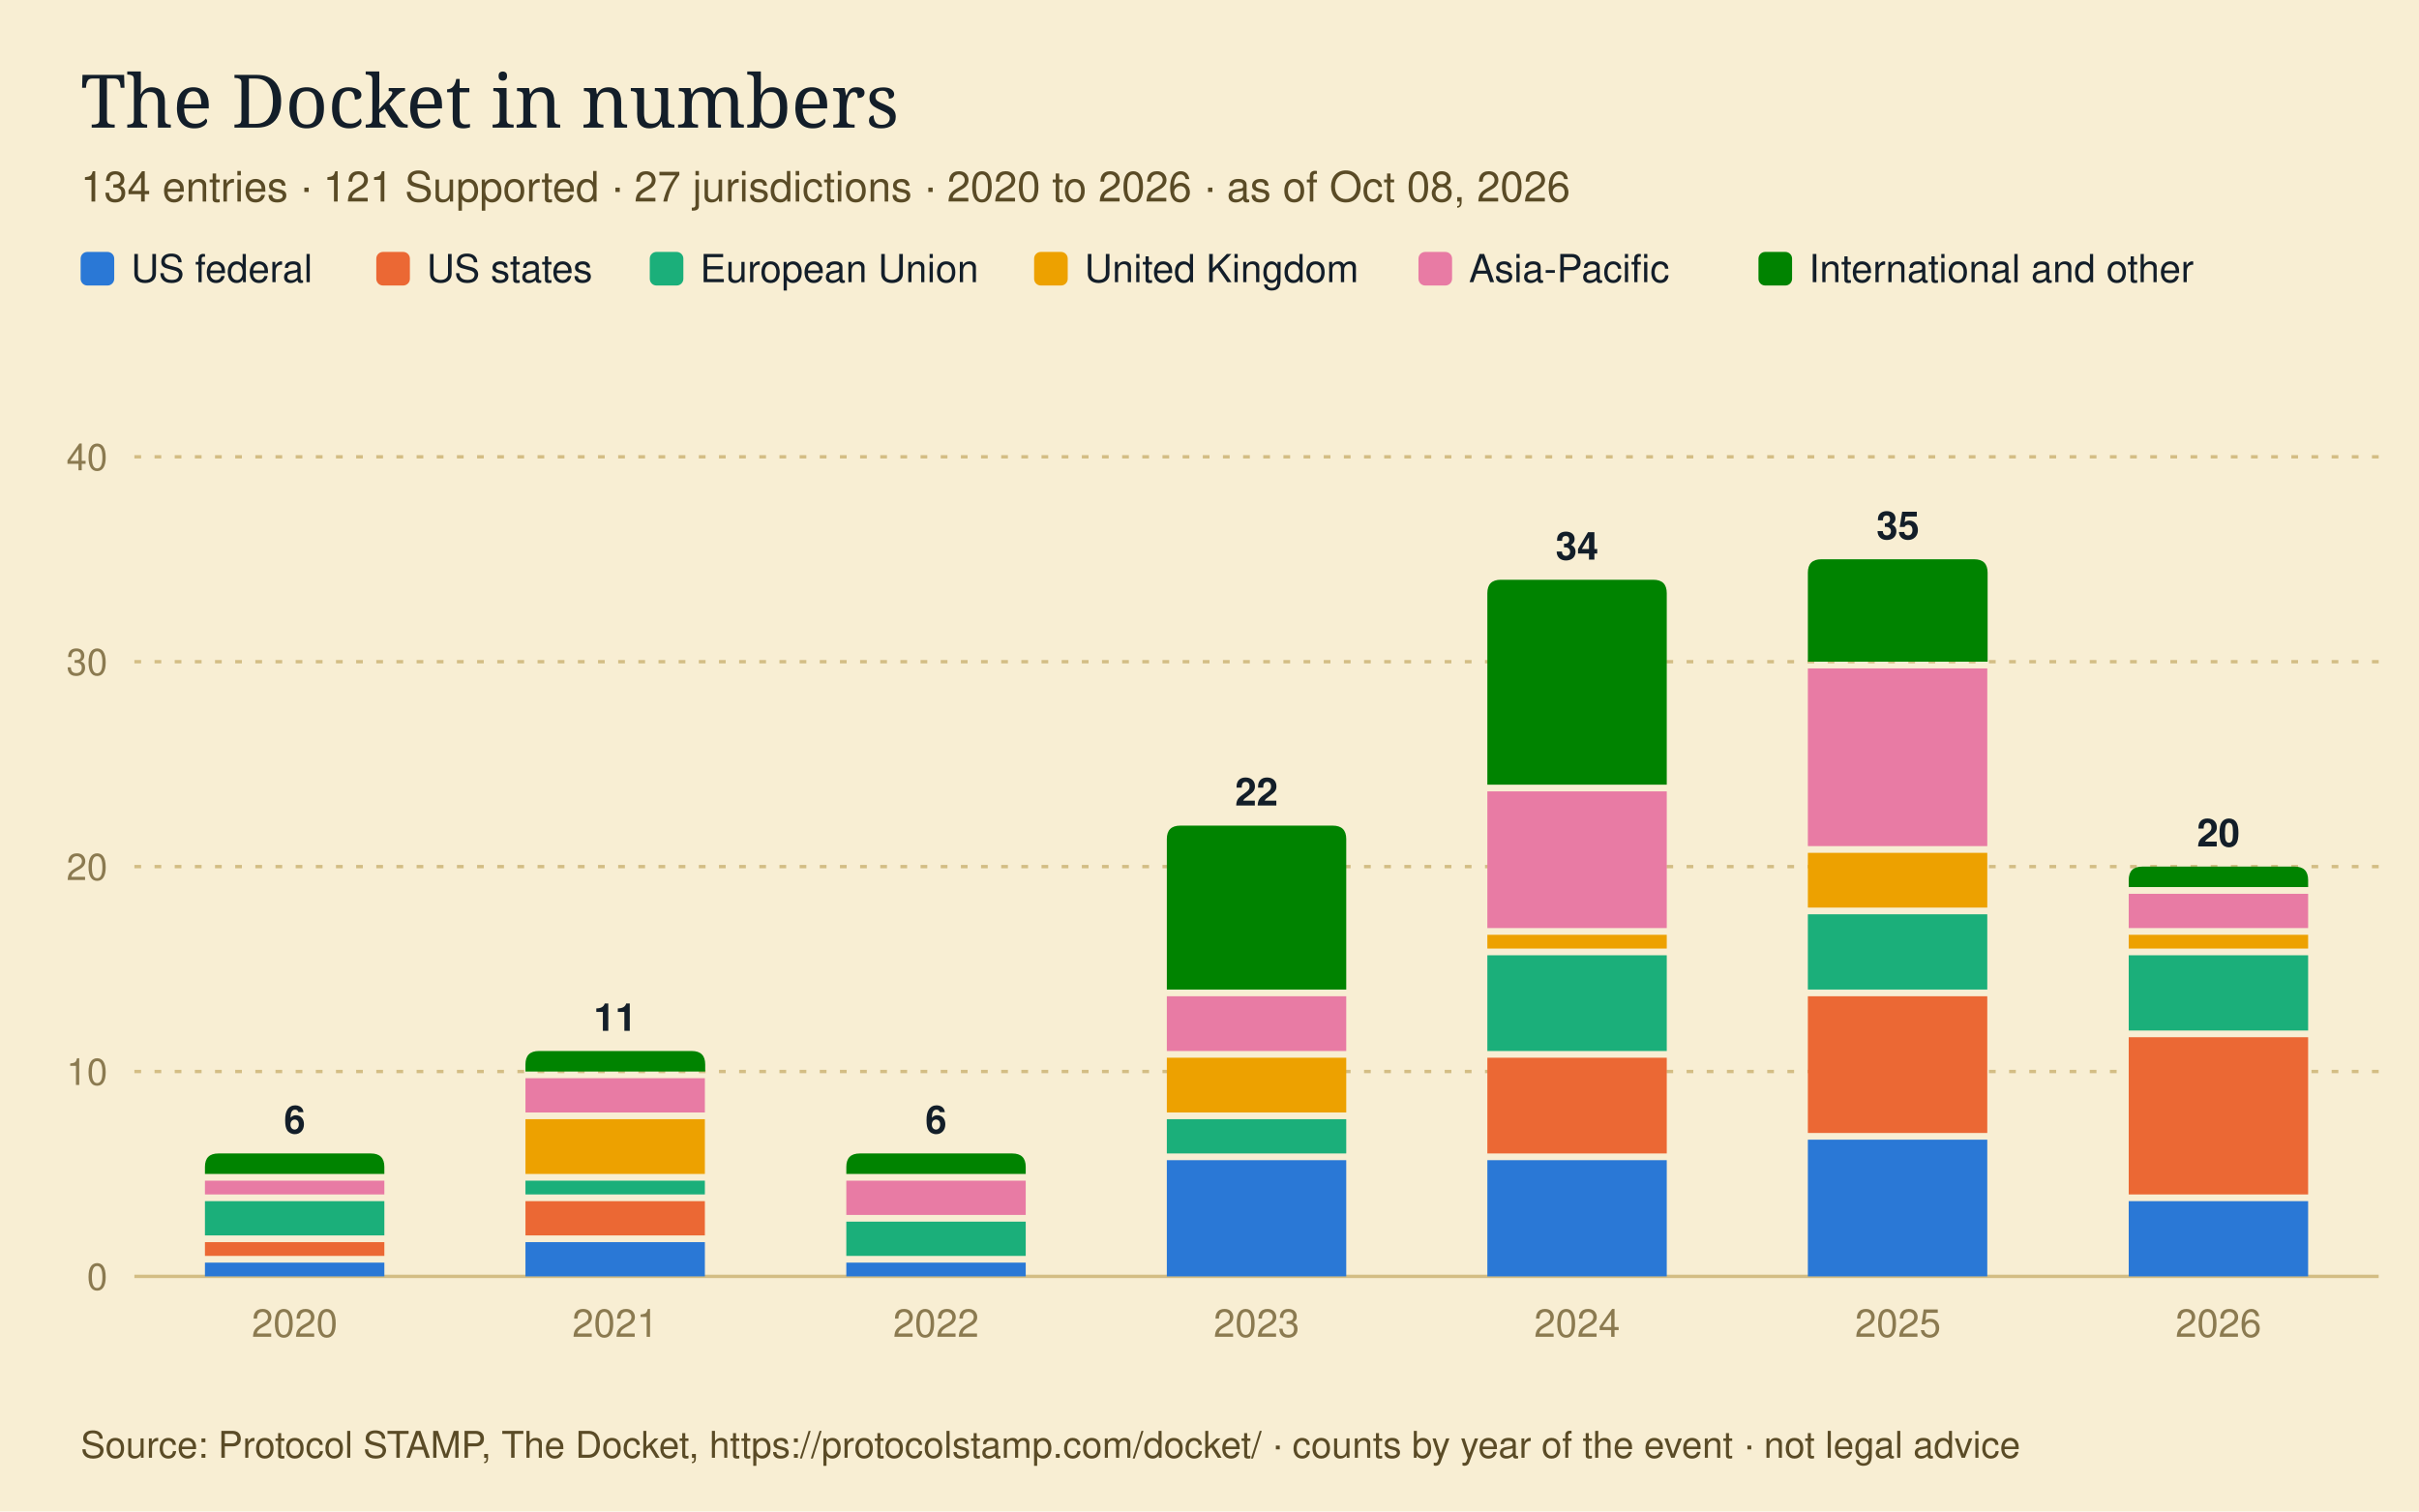
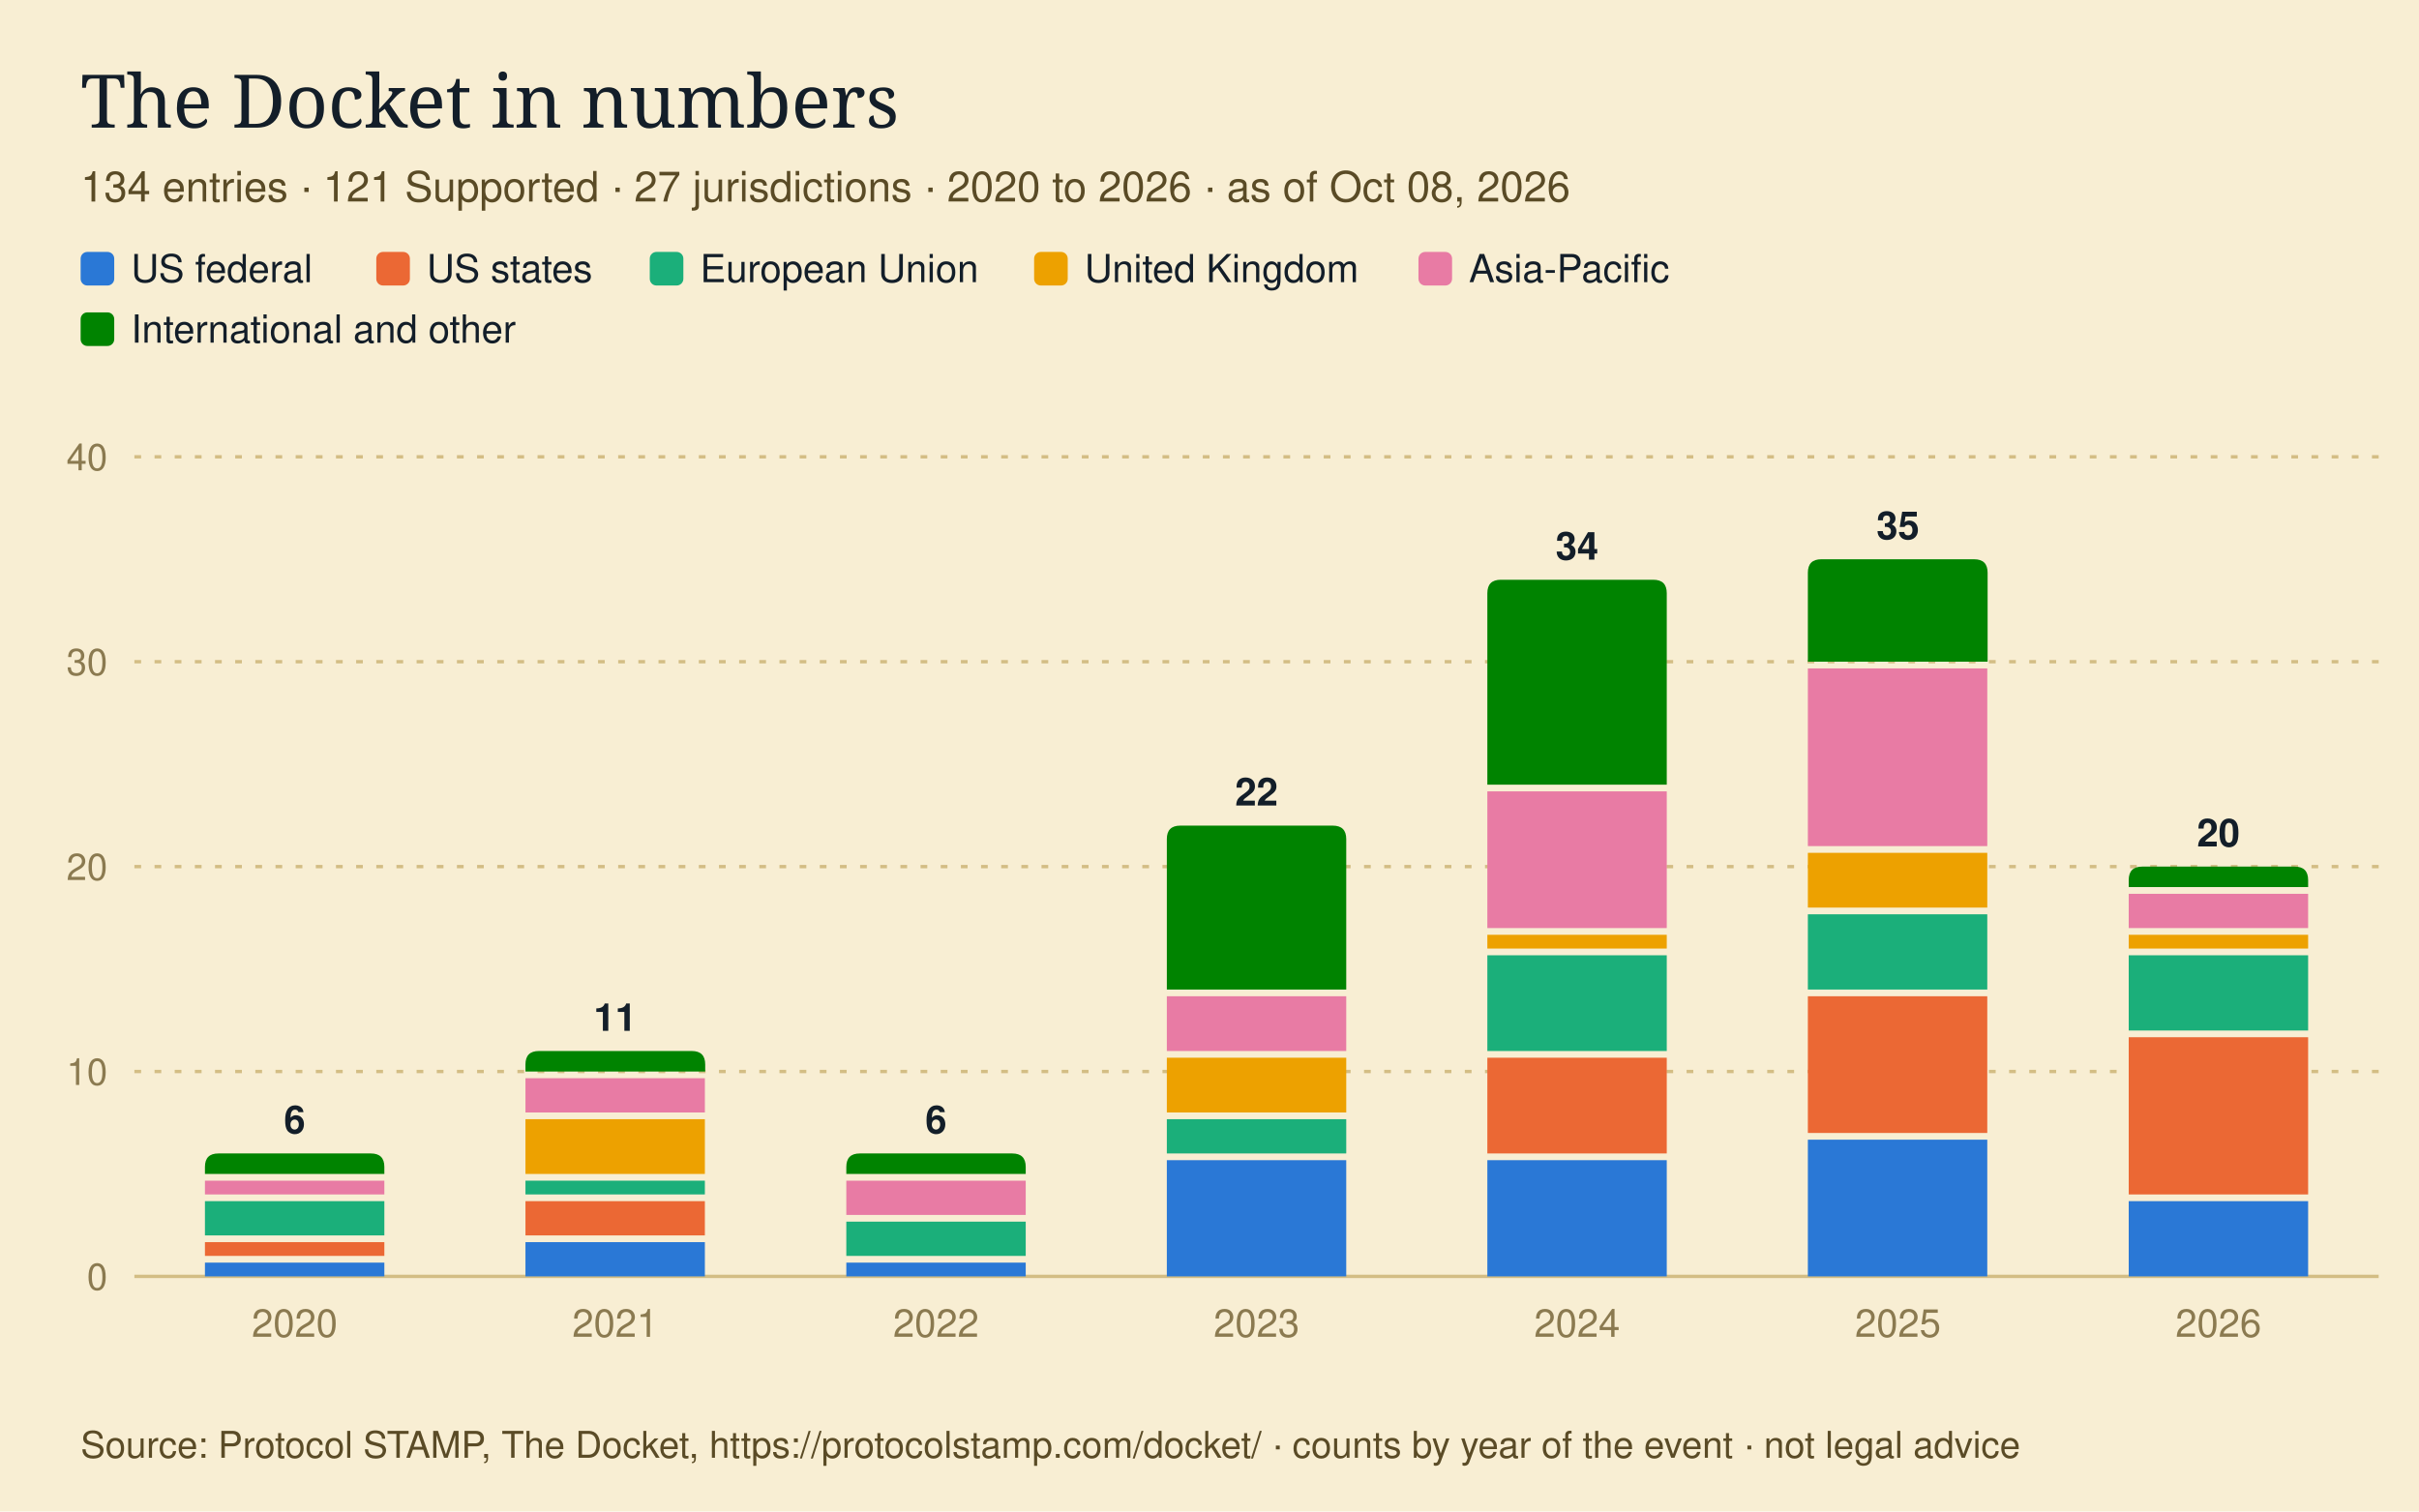
<svg xmlns="http://www.w3.org/2000/svg" viewBox="0 0 720 450" width="720" height="450" role="img" aria-labelledby="t d" font-family="IBM Plex Sans, Helvetica, Arial, sans-serif">
  <rect width="720" height="450" fill="#F8EED3" />
  <text x="24" y="38" font-size="22" font-family="IBM Plex Serif, Georgia, serif" fill="#131E29">The Docket in numbers</text>
  <text x="24" y="60" font-size="12.5" fill="#5A4B26">134 entries · 121 Supported · 27 jurisdictions · 2020 to 2026 · as of Oct 08, 2026</text>
  <rect x="24" y="75" width="10" height="10" rx="2" fill="#2a78d6" />
  <text x="39" y="84" font-size="11.5" fill="#131E29">US federal</text>
  <rect x="112.0" y="75" width="10" height="10" rx="2" fill="#eb6834" />
  <text x="127.0" y="84" font-size="11.5" fill="#131E29">US states</text>
  <rect x="193.4" y="75" width="10" height="10" rx="2" fill="#1baf7a" />
  <text x="208.4" y="84" font-size="11.5" fill="#131E29">European Union</text>
  <rect x="307.8" y="75" width="10" height="10" rx="2" fill="#eda100" />
  <text x="322.8" y="84" font-size="11.5" fill="#131E29">United Kingdom</text>
  <rect x="422.2" y="75" width="10" height="10" rx="2" fill="#e87ba4" />
  <text x="437.2" y="84" font-size="11.5" fill="#131E29">Asia-Pacific</text>
-   <rect x="523.4" y="75" width="10" height="10" rx="2" fill="#008300" />
-   <text x="538.4" y="84" font-size="11.5" fill="#131E29">International and other</text>
+   <rect x="24" y="93" width="10" height="10" rx="2" fill="#008300" />
+   <text x="39" y="102" font-size="11.5" fill="#131E29">International and other</text>
  <g transform="translate(0,114)">
    <line x1="40" x2="708" y1="266.0" y2="266.0" stroke="#D3BD84" stroke-width="1" />
    <text x="32" y="270.0" text-anchor="end" font-size="11" fill="#8B7A50">0</text>
    <line x1="40" x2="708" y1="205.0" y2="205.0" stroke="#D3BD84" stroke-width="1" stroke-dasharray="2 4" />
    <text x="32" y="209.0" text-anchor="end" font-size="11" fill="#8B7A50">10</text>
    <line x1="40" x2="708" y1="144.0" y2="144.0" stroke="#D3BD84" stroke-width="1" stroke-dasharray="2 4" />
    <text x="32" y="148.0" text-anchor="end" font-size="11" fill="#8B7A50">20</text>
    <line x1="40" x2="708" y1="83.0" y2="83.0" stroke="#D3BD84" stroke-width="1" stroke-dasharray="2 4" />
    <text x="32" y="87.0" text-anchor="end" font-size="11" fill="#8B7A50">30</text>
    <line x1="40" x2="708" y1="22.0" y2="22.0" stroke="#D3BD84" stroke-width="1" stroke-dasharray="2 4" />
    <text x="32" y="26.0" text-anchor="end" font-size="11" fill="#8B7A50">40</text>
    <rect x="61.0" y="261.9" width="53.4" height="4.1" fill="#2a78d6" />
    <rect x="61.0" y="255.8" width="53.4" height="4.1" fill="#eb6834" />
    <rect x="61.0" y="243.6" width="53.4" height="10.2" fill="#1baf7a" />
    <rect x="61.0" y="237.5" width="53.4" height="4.1" fill="#e87ba4" />
    <path d="M61.0,235.5 V233.4 Q61.0,229.4 65.0,229.4 H110.4 Q114.4,229.4 114.4,233.4 V235.5 Z" fill="#008300" />
    <text x="87.7" y="223.4" text-anchor="middle" font-size="11.5" font-weight="600" fill="#131E29">6</text>
    <text x="87.7" y="284" text-anchor="middle" font-size="11.5" fill="#8B7A50">2020</text>
    <rect x="156.4" y="255.8" width="53.4" height="10.2" fill="#2a78d6" />
    <rect x="156.4" y="243.6" width="53.4" height="10.2" fill="#eb6834" />
    <rect x="156.4" y="237.5" width="53.4" height="4.1" fill="#1baf7a" />
    <rect x="156.4" y="219.2" width="53.4" height="16.3" fill="#eda100" />
    <rect x="156.4" y="207.0" width="53.4" height="10.2" fill="#e87ba4" />
    <path d="M156.4,205.0 V202.9 Q156.4,198.9 160.4,198.9 H205.9 Q209.9,198.9 209.9,202.9 V205.0 Z" fill="#008300" />
    <text x="183.1" y="192.9" text-anchor="middle" font-size="11.5" font-weight="600" fill="#131E29">11</text>
    <text x="183.1" y="284" text-anchor="middle" font-size="11.5" fill="#8B7A50">2021</text>
    <rect x="251.9" y="261.9" width="53.4" height="4.1" fill="#2a78d6" />
    <rect x="251.9" y="249.7" width="53.4" height="10.2" fill="#1baf7a" />
    <rect x="251.9" y="237.5" width="53.4" height="10.2" fill="#e87ba4" />
    <path d="M251.9,235.5 V233.4 Q251.9,229.4 255.9,229.4 H301.3 Q305.3,229.4 305.3,233.4 V235.5 Z" fill="#008300" />
    <text x="278.6" y="223.4" text-anchor="middle" font-size="11.5" font-weight="600" fill="#131E29">6</text>
    <text x="278.6" y="284" text-anchor="middle" font-size="11.5" fill="#8B7A50">2022</text>
    <rect x="347.3" y="231.4" width="53.4" height="34.6" fill="#2a78d6" />
    <rect x="347.3" y="219.2" width="53.4" height="10.2" fill="#1baf7a" />
    <rect x="347.3" y="200.9" width="53.4" height="16.3" fill="#eda100" />
    <rect x="347.3" y="182.6" width="53.4" height="16.3" fill="#e87ba4" />
    <path d="M347.3,180.6 V135.8 Q347.3,131.8 351.3,131.8 H396.7 Q400.7,131.8 400.7,135.8 V180.6 Z" fill="#008300" />
    <text x="374.0" y="125.8" text-anchor="middle" font-size="11.5" font-weight="600" fill="#131E29">22</text>
    <text x="374.0" y="284" text-anchor="middle" font-size="11.5" fill="#8B7A50">2023</text>
    <rect x="442.7" y="231.4" width="53.4" height="34.6" fill="#2a78d6" />
    <rect x="442.7" y="200.9" width="53.4" height="28.5" fill="#eb6834" />
    <rect x="442.7" y="170.4" width="53.4" height="28.5" fill="#1baf7a" />
    <rect x="442.7" y="164.3" width="53.4" height="4.1" fill="#eda100" />
    <rect x="442.7" y="121.6" width="53.4" height="40.7" fill="#e87ba4" />
    <path d="M442.7,119.6 V62.6 Q442.7,58.6 446.7,58.6 H492.1 Q496.1,58.6 496.1,62.6 V119.6 Z" fill="#008300" />
    <text x="469.4" y="52.6" text-anchor="middle" font-size="11.5" font-weight="600" fill="#131E29">34</text>
    <text x="469.4" y="284" text-anchor="middle" font-size="11.5" fill="#8B7A50">2024</text>
    <rect x="538.1" y="225.3" width="53.4" height="40.7" fill="#2a78d6" />
    <rect x="538.1" y="182.6" width="53.4" height="40.7" fill="#eb6834" />
    <rect x="538.1" y="158.2" width="53.4" height="22.4" fill="#1baf7a" />
    <rect x="538.1" y="139.9" width="53.4" height="16.3" fill="#eda100" />
    <rect x="538.1" y="85.0" width="53.4" height="52.9" fill="#e87ba4" />
    <path d="M538.1,83.0 V56.5 Q538.1,52.5 542.1,52.5 H587.6 Q591.6,52.5 591.6,56.5 V83.0 Z" fill="#008300" />
    <text x="564.9" y="46.5" text-anchor="middle" font-size="11.5" font-weight="600" fill="#131E29">35</text>
    <text x="564.9" y="284" text-anchor="middle" font-size="11.5" fill="#8B7A50">2025</text>
    <rect x="633.6" y="243.6" width="53.4" height="22.4" fill="#2a78d6" />
    <rect x="633.6" y="194.8" width="53.4" height="46.8" fill="#eb6834" />
    <rect x="633.6" y="170.4" width="53.4" height="22.4" fill="#1baf7a" />
    <rect x="633.6" y="164.3" width="53.4" height="4.1" fill="#eda100" />
    <rect x="633.6" y="152.1" width="53.4" height="10.2" fill="#e87ba4" />
    <path d="M633.6,150.1 V148.0 Q633.6,144.0 637.6,144.0 H683.0 Q687.0,144.0 687.0,148.0 V150.1 Z" fill="#008300" />
    <text x="660.3" y="138.0" text-anchor="middle" font-size="11.5" font-weight="600" fill="#131E29">20</text>
    <text x="660.3" y="284" text-anchor="middle" font-size="11.5" fill="#8B7A50">2026</text>
  </g>
  <text x="24" y="434" font-size="11" fill="#5A4B26">Source: Protocol STAMP, The Docket, https://protocolstamp.com/docket/ · counts by year of the event · not legal advice</text>
</svg>
